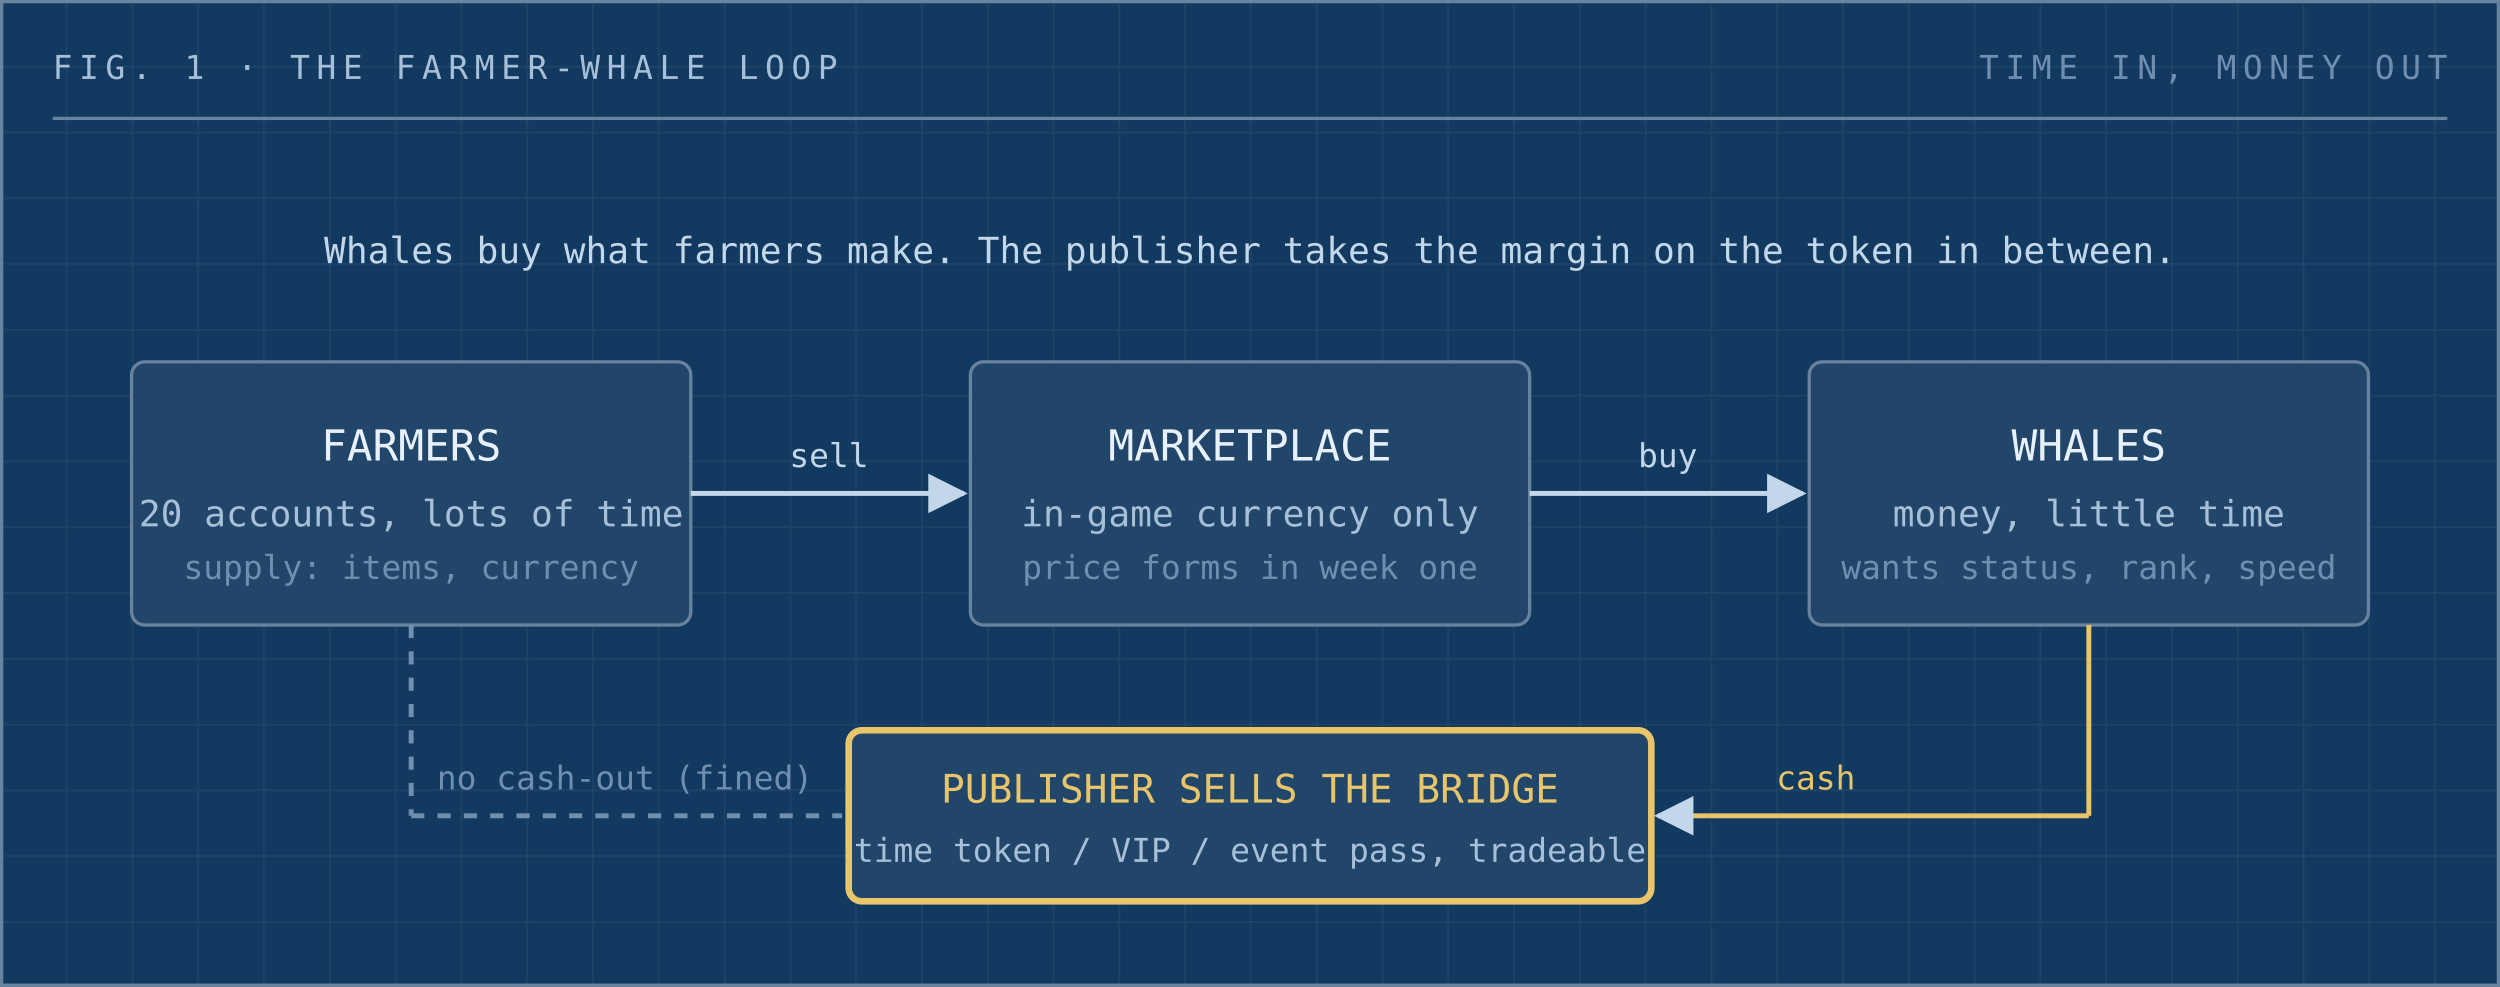
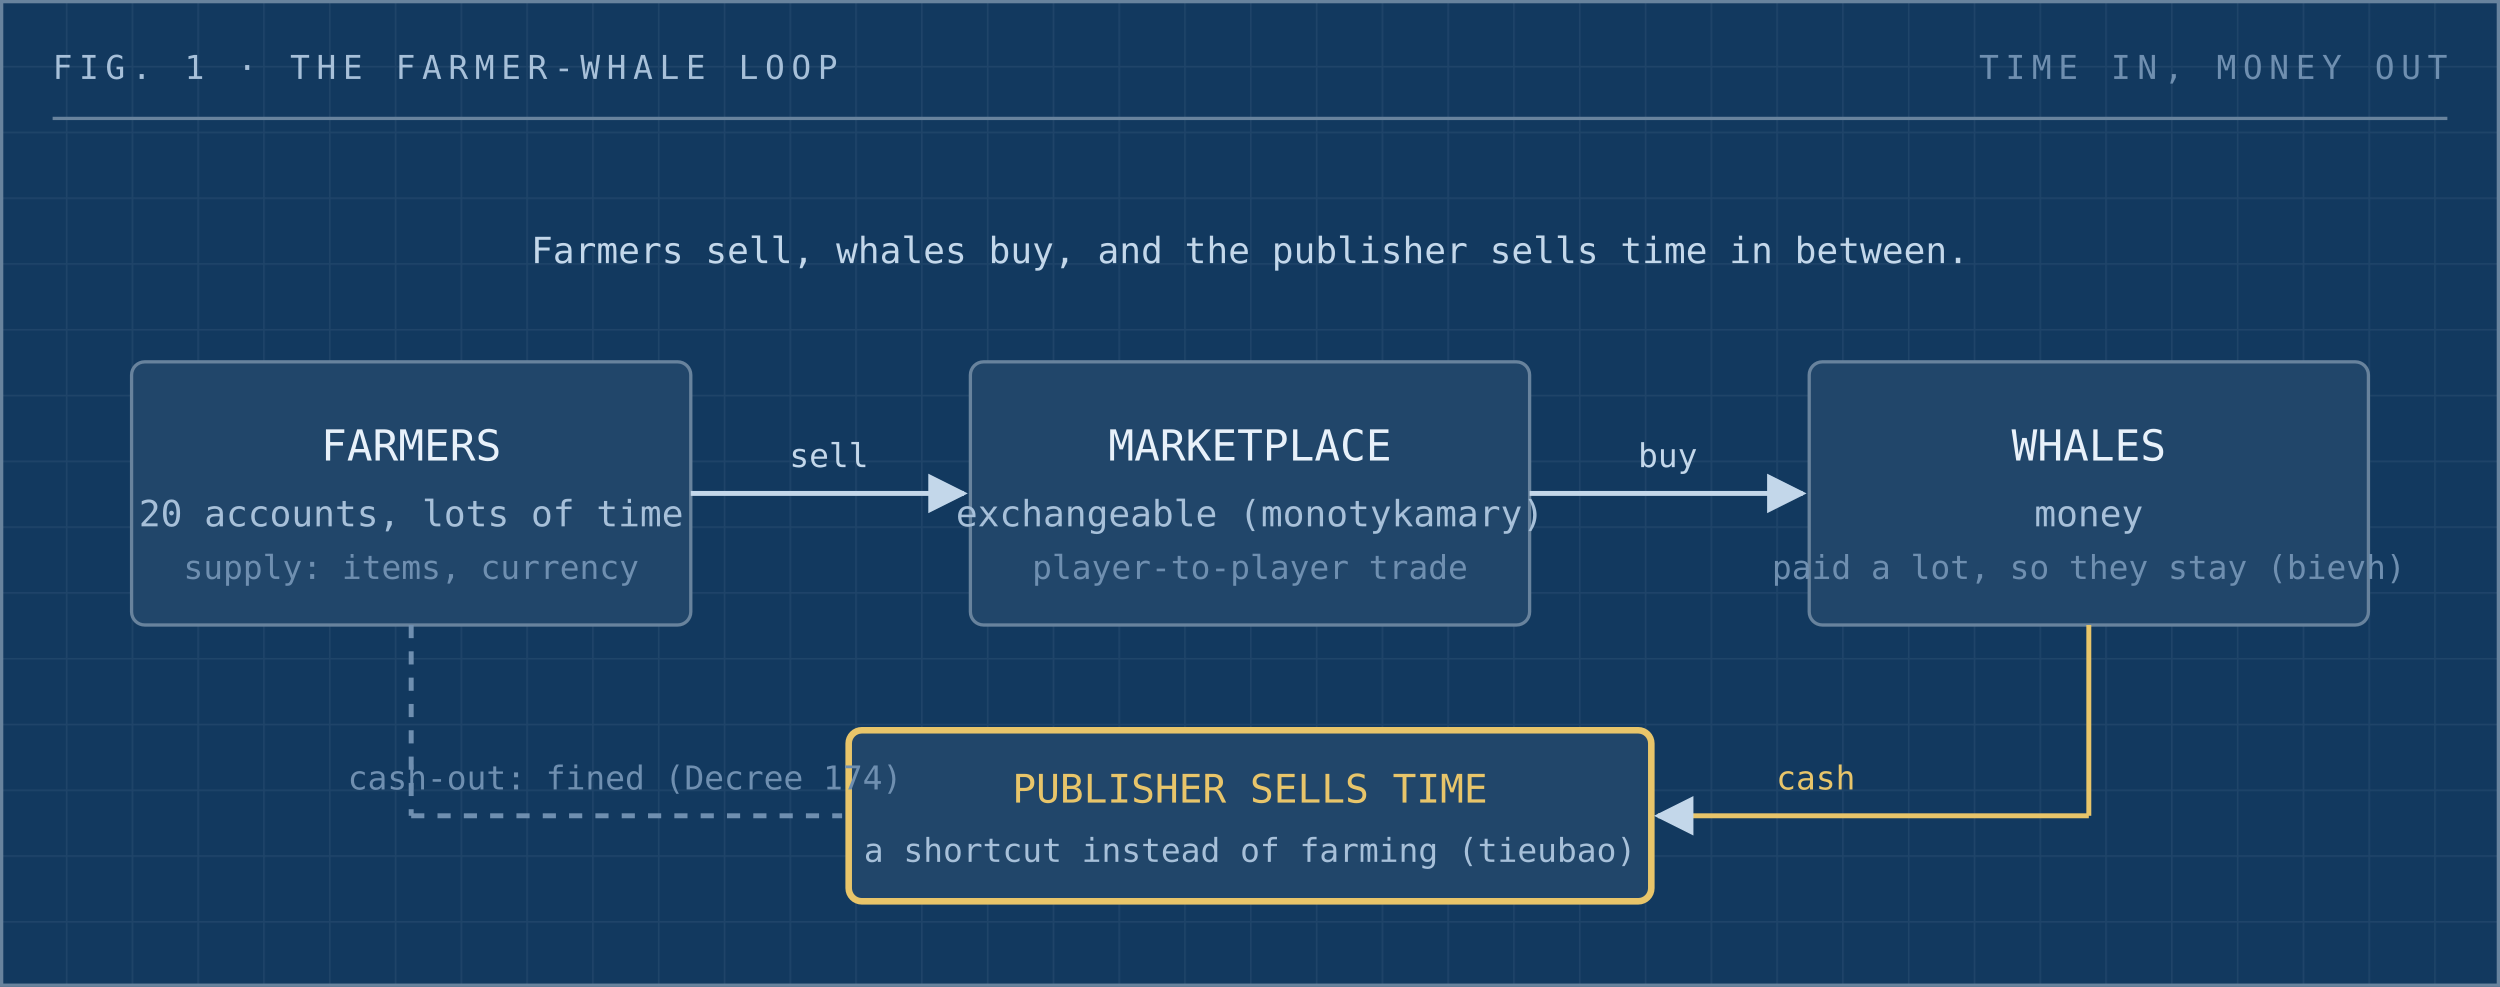
<svg xmlns="http://www.w3.org/2000/svg" viewBox="0 0 760 300" style="width:100%;height:auto;max-width:760px;display:block" font-family="ui-monospace, SFMono-Regular, Menlo, monospace">
  <defs>
    <marker id="arr" viewBox="0 0 10 10" refX="9" refY="5" markerWidth="8" markerHeight="8" orient="auto-start-reverse">
      <path d="M0,0 L10,5 L0,10 z" fill="#c3d7ea" />
    </marker>
    <pattern id="grid" width="20" height="20" patternUnits="userSpaceOnUse">
      <path d="M20 0 H0 V20" fill="none" stroke="#385a7b" stroke-opacity="0.35" stroke-width="1" />
    </pattern>
  </defs>
  <rect width="760" height="300" fill="#12395f" />
  <rect width="760" height="300" fill="url(#grid)" />
  <rect x="0.5" y="0.5" width="759" height="299" fill="none" stroke="#68839d" />
  <text x="16" y="24" fill="#a7c0d9" font-size="10" letter-spacing="2">FIG. 1 · THE FARMER-WHALE LOOP</text>
  <text x="744" y="24" fill="#6f8fb0" font-size="10" letter-spacing="2" text-anchor="end">TIME IN, MONEY OUT</text>
  <line x1="16" y1="36" x2="744" y2="36" stroke="#68839d" />
  <rect x="40" y="110" width="170" height="80" rx="4" fill="#21466a" stroke="#68839d" />
  <text x="125" y="140" fill="#e8f1fa" font-size="13" text-anchor="middle">FARMERS</text>
  <text x="125" y="160" fill="#a7c0d9" font-size="11" text-anchor="middle">20 accounts, lots of time</text>
  <text x="125" y="176" fill="#6f8fb0" font-size="10" text-anchor="middle">supply: items, currency</text>
  <rect x="295" y="110" width="170" height="80" rx="4" fill="#21466a" stroke="#68839d" />
  <text x="380" y="140" fill="#e8f1fa" font-size="13" text-anchor="middle">MARKETPLACE</text>
-   <text x="380" y="160" fill="#a7c0d9" font-size="11" text-anchor="middle">in-game currency only</text>
-   <text x="380" y="176" fill="#6f8fb0" font-size="10" text-anchor="middle">price forms in week one</text>
+   <text x="380" y="160" fill="#a7c0d9" font-size="11" text-anchor="middle">exchangeable (monotykamary)</text>
+   <text x="380" y="176" fill="#6f8fb0" font-size="10" text-anchor="middle">player-to-player trade</text>
  <rect x="550" y="110" width="170" height="80" rx="4" fill="#21466a" stroke="#68839d" />
  <text x="635" y="140" fill="#e8f1fa" font-size="13" text-anchor="middle">WHALES</text>
-   <text x="635" y="160" fill="#a7c0d9" font-size="11" text-anchor="middle">money, little time</text>
-   <text x="635" y="176" fill="#6f8fb0" font-size="10" text-anchor="middle">wants status, rank, speed</text>
+   <text x="635" y="160" fill="#a7c0d9" font-size="11" text-anchor="middle">money</text>
+   <text x="635" y="176" fill="#6f8fb0" font-size="10" text-anchor="middle">paid a lot, so they stay (bievh)</text>
  <line x1="210" y1="150" x2="293" y2="150" stroke="#c3d7ea" stroke-width="1.5" marker-end="url(#arr)" />
  <text x="252" y="142" fill="#c3d7ea" font-size="10" text-anchor="middle">sell</text>
  <line x1="465" y1="150" x2="548" y2="150" stroke="#c3d7ea" stroke-width="1.5" marker-end="url(#arr)" />
  <text x="507" y="142" fill="#c3d7ea" font-size="10" text-anchor="middle">buy</text>
  <rect x="258" y="222" width="244" height="52" rx="4" fill="#21466a" stroke="#e8c56a" stroke-width="2" />
-   <text x="380" y="244" fill="#e8c56a" font-size="12" text-anchor="middle">PUBLISHER SELLS THE BRIDGE</text>
-   <text x="380" y="262" fill="#a7c0d9" font-size="10" text-anchor="middle">time token / VIP / event pass, tradeable</text>
+   <text x="380" y="244" fill="#e8c56a" font-size="12" text-anchor="middle">PUBLISHER SELLS TIME</text>
+   <text x="380" y="262" fill="#a7c0d9" font-size="10" text-anchor="middle">a shortcut instead of farming (tieubao)</text>
  <line x1="635" y1="190" x2="635" y2="248" stroke="#e8c56a" stroke-width="1.5" />
  <line x1="635" y1="248" x2="504" y2="248" stroke="#e8c56a" stroke-width="1.5" marker-end="url(#arr)" />
  <text x="552" y="240" fill="#e8c56a" font-size="10" text-anchor="middle">cash</text>
  <line x1="125" y1="190" x2="125" y2="248" stroke="#6f8fb0" stroke-width="1.5" stroke-dasharray="4 4" />
  <line x1="125" y1="248" x2="256" y2="248" stroke="#6f8fb0" stroke-width="1.5" stroke-dasharray="4 4" />
-   <text x="190" y="240" fill="#6f8fb0" font-size="10" text-anchor="middle">no cash-out (fined)</text>
-   <text x="380" y="80" fill="#c3d7ea" font-size="11" text-anchor="middle">Whales buy what farmers make. The publisher takes the margin on the token in between.</text>
+   <text x="190" y="240" fill="#6f8fb0" font-size="10" text-anchor="middle">cash-out: fined (Decree 174)</text>
+   <text x="380" y="80" fill="#c3d7ea" font-size="11" text-anchor="middle">Farmers sell, whales buy, and the publisher sells time in between.</text>
</svg>
